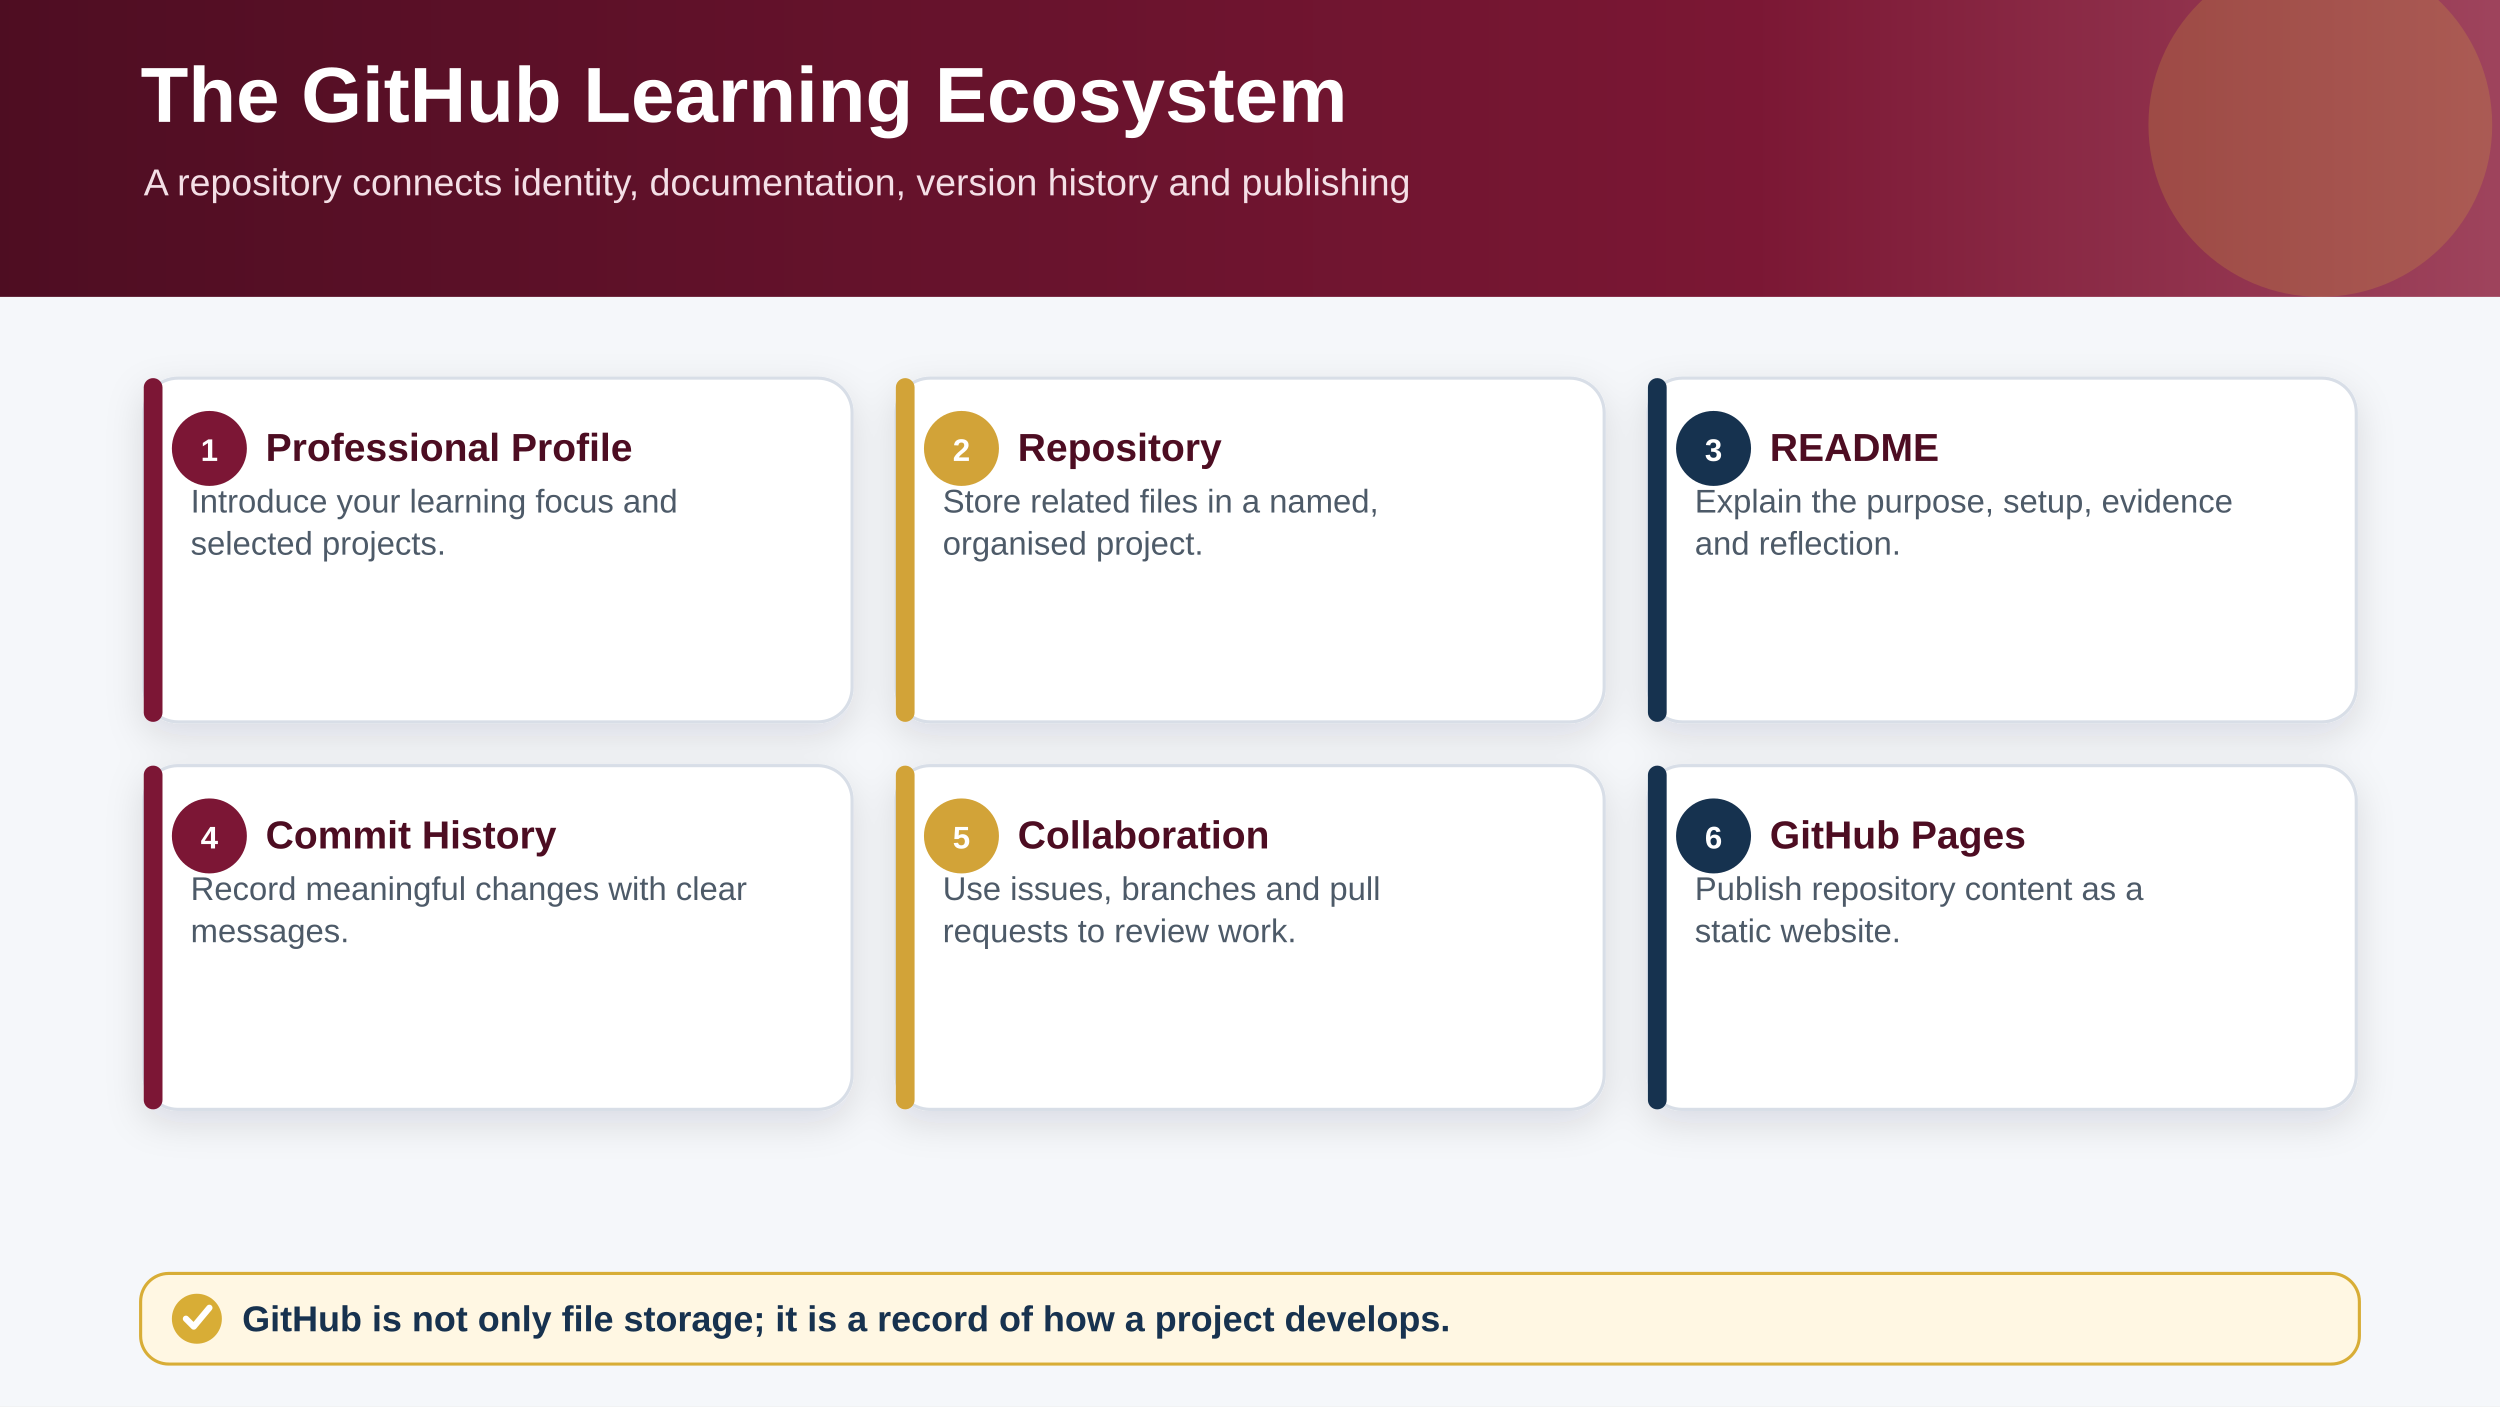
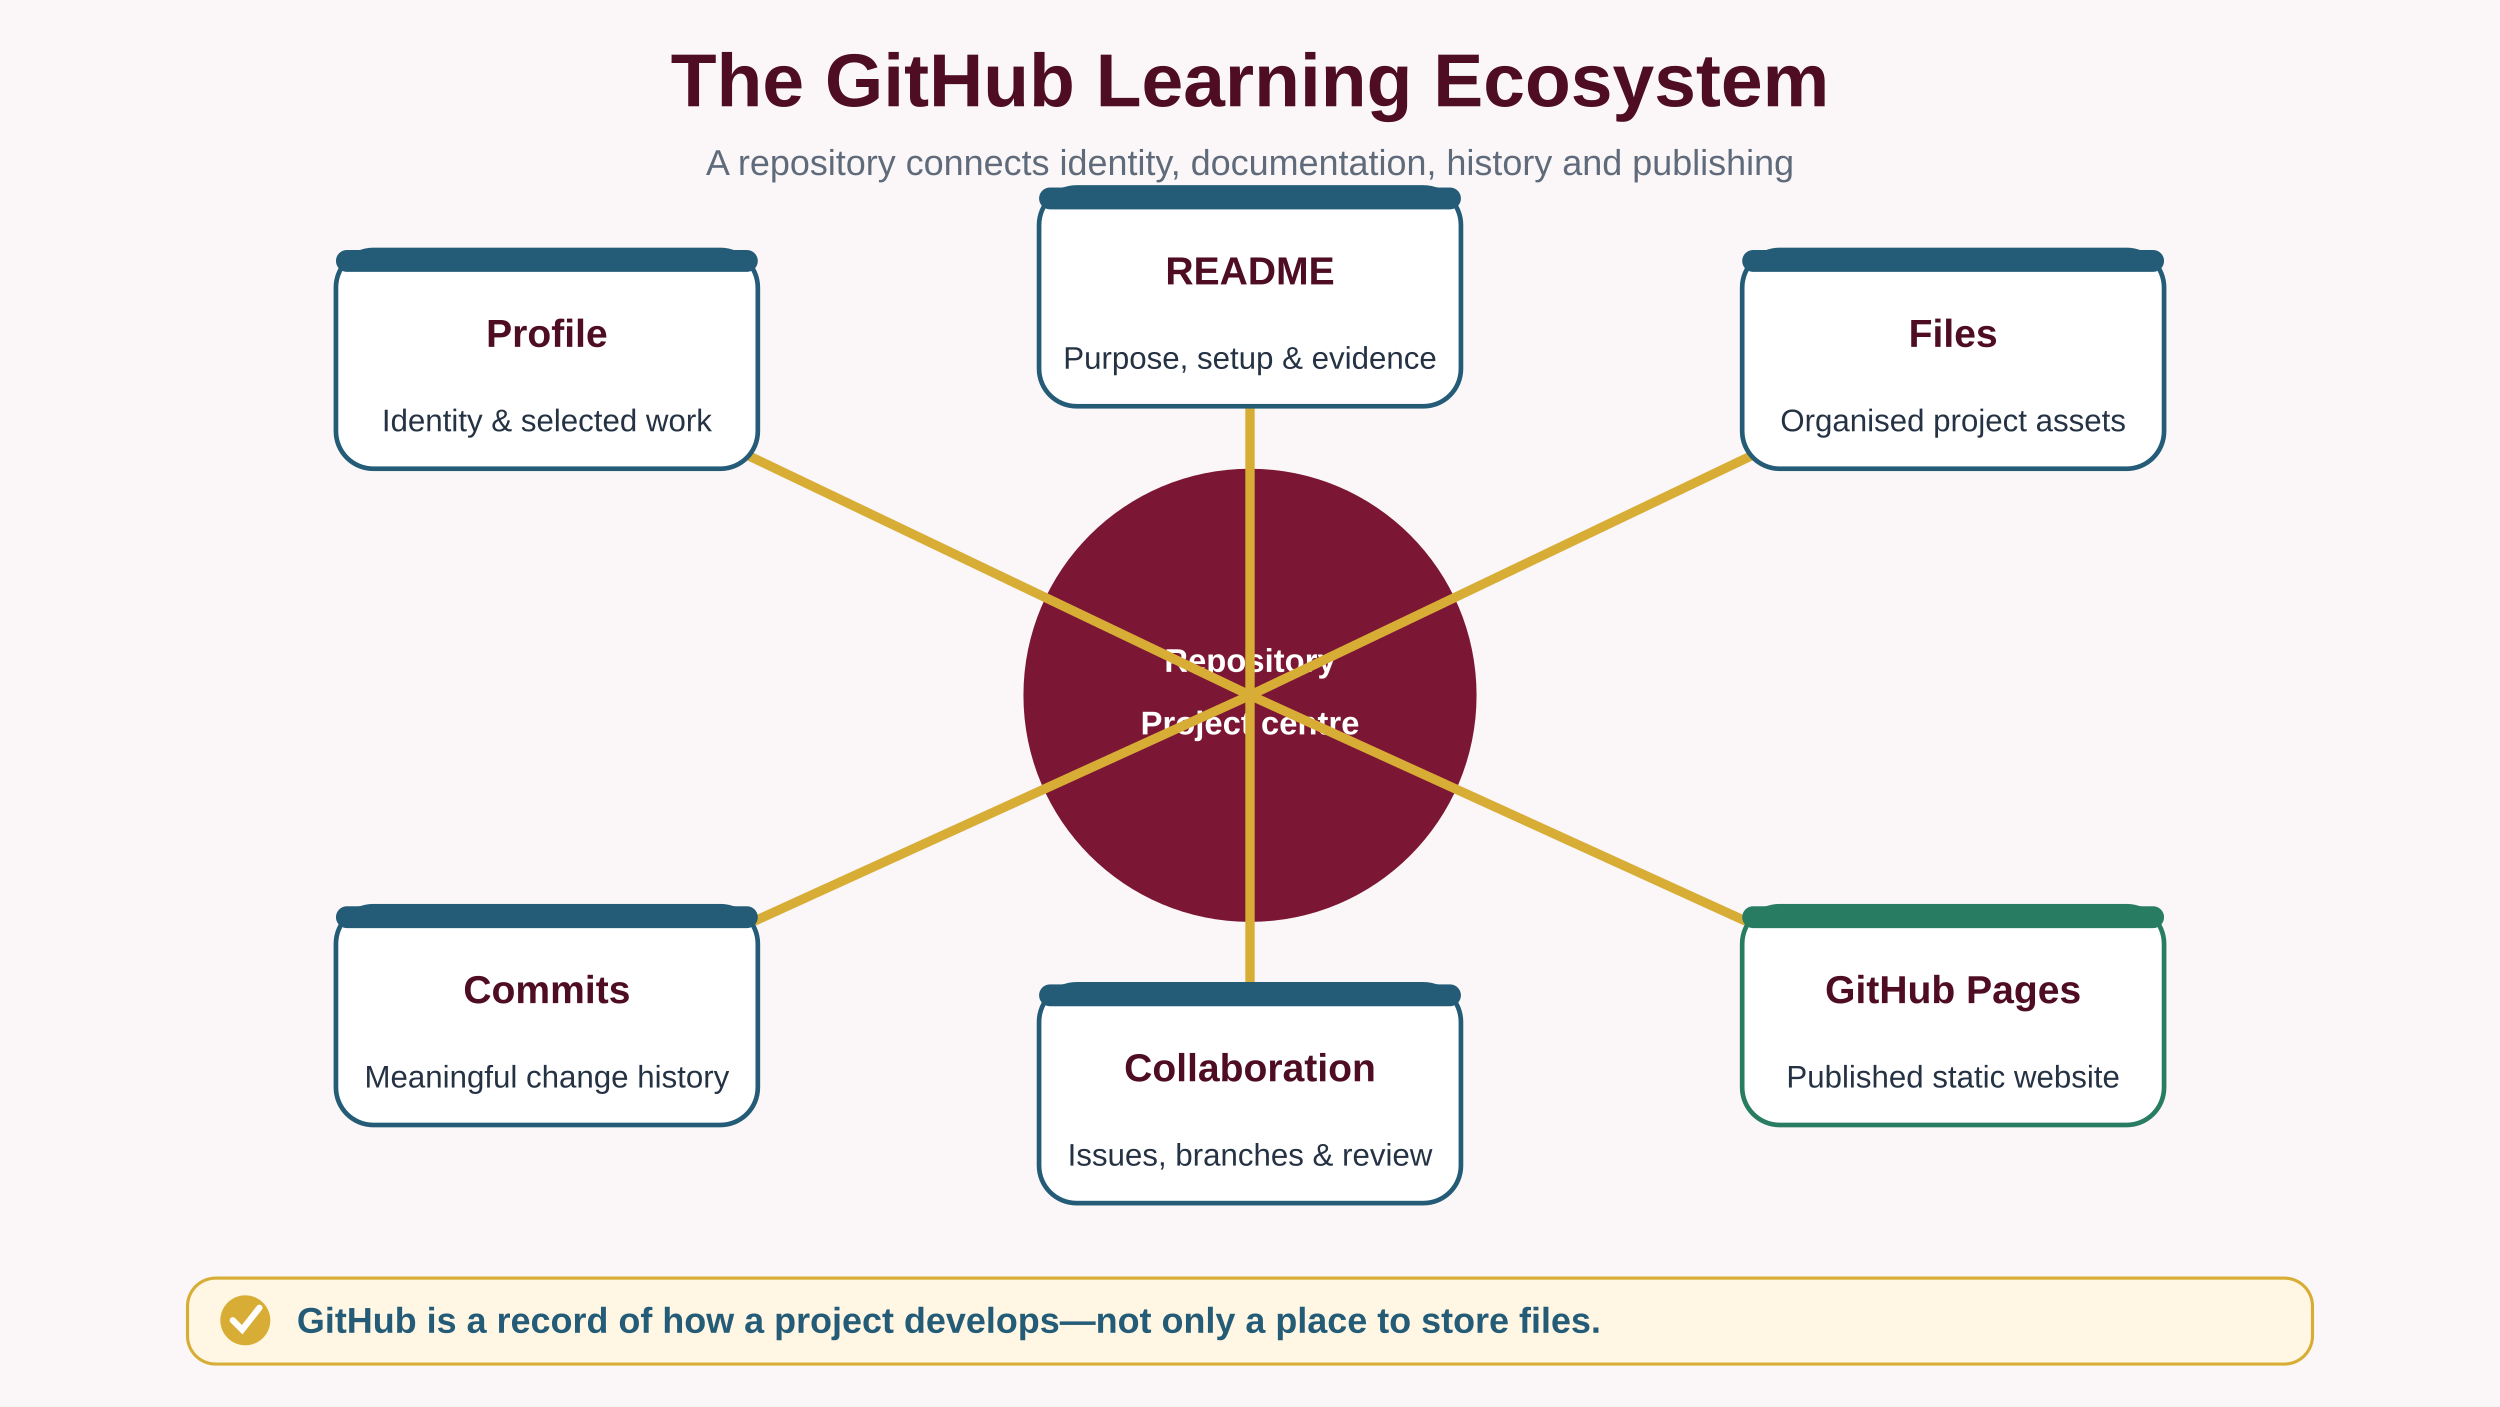
<svg xmlns="http://www.w3.org/2000/svg" width="1600" height="900" viewBox="0 0 1600 900" role="img" aria-labelledby="title desc">
  <defs>
-     <linearGradient id="head" x1="0" x2="1">
-       <stop stop-color="#4e0d22" />
-       <stop offset=".7" stop-color="#7b1734" />
-       <stop offset="1" stop-color="#9f445d" />
-     </linearGradient>
+     <marker id="arrow" markerWidth="14" markerHeight="14" refX="12" refY="7" orient="auto">
+       <path d="M0 0L14 7L0 14Z" fill="#d8ad36" />
+     </marker>
    <filter id="shadow">
-       <feDropShadow dx="0" dy="8" stdDeviation="12" flood-color="#17212b" flood-opacity=".12" />
+       <feDropShadow dx="0" dy="8" stdDeviation="10" flood-color="#243142" flood-opacity=".12" />
    </filter>
-     <style>.title{font:800 50px Arial,sans-serif;fill:#fff}.sub{font:24px Arial,sans-serif;fill:#f4dfe6}.card-title{font:700 25px Arial,sans-serif;fill:#4e0d22}.body{font:21px Arial,sans-serif;fill:#4d5a68}.num{font:700 20px Arial,sans-serif;fill:#fff}.foot{font:700 23px Arial,sans-serif;fill:#17324f}</style>
+     <style>.title{font:800 48px Arial,sans-serif;fill:#4e0d22}.sub{font:23px Arial,sans-serif;fill:#5f6b7a}.boxTitle{font:700 25px Arial,sans-serif;fill:#4e0d22}.body{font:20px Arial,sans-serif;fill:#253244}.small{font:18px Arial,sans-serif;fill:#5f6b7a}.label{font:700 21px Arial,sans-serif;fill:#fff}.num{font:700 22px Arial,sans-serif;fill:#fff}.foot{font:700 23px Arial,sans-serif;fill:#245c78}</style>
  </defs>
-   <rect width="1600" height="900" fill="#f5f7fa" />
-   <rect width="1600" height="190" fill="url(#head)" />
-   <circle cx="1485" cy="80" r="110" fill="#d8ad36" opacity=".22" />
-   <text x="90" y="78" class="title">The GitHub Learning Ecosystem</text>
-   <text x="92" y="125" class="sub">A repository connects identity, documentation, version history and publishing</text>
-   <g filter="url(#shadow)">
-     <g>
-       <rect x="92" y="242" width="453.333" height="220" rx="22" fill="#fff" stroke="#d8dee7" stroke-width="2" />
-       <rect x="92" y="242" width="12" height="220" rx="6" fill="#7b1734" />
-       <circle cx="134" cy="287" r="24" fill="#7b1734" />
-       <text x="134" y="295" text-anchor="middle" class="num">1</text>
-       <text x="170" y="295" class="card-title">
-         <tspan x="170" dy="0">Professional Profile</tspan>
-       </text>
-       <text x="122" y="328" class="body">
-         <tspan x="122" dy="0">Introduce your learning focus and</tspan>
-         <tspan x="122" dy="27">selected projects.</tspan>
-       </text>
-     </g>
-     <g>
-       <rect x="573.333" y="242" width="453.333" height="220" rx="22" fill="#fff" stroke="#d8dee7" stroke-width="2" />
-       <rect x="573.333" y="242" width="12" height="220" rx="6" fill="#d2a337" />
-       <circle cx="615.333" cy="287" r="24" fill="#d2a337" />
-       <text x="615.333" y="295" text-anchor="middle" class="num">2</text>
-       <text x="651.333" y="295" class="card-title">
-         <tspan x="651.333" dy="0">Repository</tspan>
-       </text>
-       <text x="603.333" y="328" class="body">
-         <tspan x="603.333" dy="0">Store related files in a named,</tspan>
-         <tspan x="603.333" dy="27">organised project.</tspan>
-       </text>
-     </g>
-     <g>
-       <rect x="1054.667" y="242" width="453.333" height="220" rx="22" fill="#fff" stroke="#d8dee7" stroke-width="2" />
-       <rect x="1054.667" y="242" width="12" height="220" rx="6" fill="#17324f" />
-       <circle cx="1096.667" cy="287" r="24" fill="#17324f" />
-       <text x="1096.667" y="295" text-anchor="middle" class="num">3</text>
-       <text x="1132.667" y="295" class="card-title">
-         <tspan x="1132.667" dy="0">README</tspan>
-       </text>
-       <text x="1084.667" y="328" class="body">
-         <tspan x="1084.667" dy="0">Explain the purpose, setup, evidence</tspan>
-         <tspan x="1084.667" dy="27">and reflection.</tspan>
-       </text>
-     </g>
-     <g>
-       <rect x="92" y="490" width="453.333" height="220" rx="22" fill="#fff" stroke="#d8dee7" stroke-width="2" />
-       <rect x="92" y="490" width="12" height="220" rx="6" fill="#7b1734" />
-       <circle cx="134" cy="535" r="24" fill="#7b1734" />
-       <text x="134" y="543" text-anchor="middle" class="num">4</text>
-       <text x="170" y="543" class="card-title">
-         <tspan x="170" dy="0">Commit History</tspan>
-       </text>
-       <text x="122" y="576" class="body">
-         <tspan x="122" dy="0">Record meaningful changes with clear</tspan>
-         <tspan x="122" dy="27">messages.</tspan>
-       </text>
-     </g>
-     <g>
-       <rect x="573.333" y="490" width="453.333" height="220" rx="22" fill="#fff" stroke="#d8dee7" stroke-width="2" />
-       <rect x="573.333" y="490" width="12" height="220" rx="6" fill="#d2a337" />
-       <circle cx="615.333" cy="535" r="24" fill="#d2a337" />
-       <text x="615.333" y="543" text-anchor="middle" class="num">5</text>
-       <text x="651.333" y="543" class="card-title">
-         <tspan x="651.333" dy="0">Collaboration</tspan>
-       </text>
-       <text x="603.333" y="576" class="body">
-         <tspan x="603.333" dy="0">Use issues, branches and pull</tspan>
-         <tspan x="603.333" dy="27">requests to review work.</tspan>
-       </text>
-     </g>
-     <g>
-       <rect x="1054.667" y="490" width="453.333" height="220" rx="22" fill="#fff" stroke="#d8dee7" stroke-width="2" />
-       <rect x="1054.667" y="490" width="12" height="220" rx="6" fill="#17324f" />
-       <circle cx="1096.667" cy="535" r="24" fill="#17324f" />
-       <text x="1096.667" y="543" text-anchor="middle" class="num">6</text>
-       <text x="1132.667" y="543" class="card-title">
-         <tspan x="1132.667" dy="0">GitHub Pages</tspan>
-       </text>
-       <text x="1084.667" y="576" class="body">
-         <tspan x="1084.667" dy="0">Publish repository content as a</tspan>
-         <tspan x="1084.667" dy="27">static website.</tspan>
-       </text>
-     </g>
+   <rect width="1600" height="900" fill="#fbf7f8" />
+   <text x="800" y="68" class="title" text-anchor="middle">The GitHub Learning Ecosystem</text>
+   <text x="800" y="112" class="sub" text-anchor="middle">A repository connects identity, documentation, history and publishing</text>
+   <circle cx="800" cy="445" r="145" fill="#7b1734" />
+   <text x="800" y="430" class="label" text-anchor="middle">
+     <tspan x="800" dy="0">Repository</tspan>
+   </text>
+   <text x="800" y="470" class="label" text-anchor="middle">
+     <tspan x="800" dy="0">Project centre</tspan>
+   </text>
+   <line x1="800" y1="445" x2="350" y2="230" stroke="#d8ad36" stroke-width="6" />
+   <g>
+     <rect x="215" y="160" width="270" height="140" rx="24" fill="#fff" stroke="#245c78" stroke-width="3" />
+     <rect x="215" y="160" width="270" height="14" rx="7" fill="#245c78" />
+     <text x="350" y="222" class="boxTitle" text-anchor="middle">
+       <tspan x="350" dy="0">Profile</tspan>
+     </text>
+     <text x="350" y="276" class="body" text-anchor="middle">
+       <tspan x="350" dy="0">Identity &amp; selected work</tspan>
+     </text>
  </g>
-   <rect x="90" y="815" width="1420" height="58" rx="18" fill="#fff7e3" stroke="#d8ad36" stroke-width="2" />
-   <circle cx="126" cy="844" r="16" fill="#d8ad36" />
-   <path d="M119 844l5 5 10-12" fill="none" stroke="#fff" stroke-width="4" stroke-linecap="round" stroke-linejoin="round" />
-   <text x="155" y="852" class="foot">GitHub is not only file storage; it is a record of how a project develops.</text>
+   <line x1="800" y1="445" x2="800" y2="190" stroke="#d8ad36" stroke-width="6" />
+   <g>
+     <rect x="665" y="120" width="270" height="140" rx="24" fill="#fff" stroke="#245c78" stroke-width="3" />
+     <rect x="665" y="120" width="270" height="14" rx="7" fill="#245c78" />
+     <text x="800" y="182" class="boxTitle" text-anchor="middle">
+       <tspan x="800" dy="0">README</tspan>
+     </text>
+     <text x="800" y="236" class="body" text-anchor="middle">
+       <tspan x="800" dy="0">Purpose, setup &amp; evidence</tspan>
+     </text>
+   </g>
+   <line x1="800" y1="445" x2="1250" y2="230" stroke="#d8ad36" stroke-width="6" />
+   <g>
+     <rect x="1115" y="160" width="270" height="140" rx="24" fill="#fff" stroke="#245c78" stroke-width="3" />
+     <rect x="1115" y="160" width="270" height="14" rx="7" fill="#245c78" />
+     <text x="1250" y="222" class="boxTitle" text-anchor="middle">
+       <tspan x="1250" dy="0">Files</tspan>
+     </text>
+     <text x="1250" y="276" class="body" text-anchor="middle">
+       <tspan x="1250" dy="0">Organised project assets</tspan>
+     </text>
+   </g>
+   <line x1="800" y1="445" x2="350" y2="650" stroke="#d8ad36" stroke-width="6" />
+   <g>
+     <rect x="215" y="580" width="270" height="140" rx="24" fill="#fff" stroke="#245c78" stroke-width="3" />
+     <rect x="215" y="580" width="270" height="14" rx="7" fill="#245c78" />
+     <text x="350" y="642" class="boxTitle" text-anchor="middle">
+       <tspan x="350" dy="0">Commits</tspan>
+     </text>
+     <text x="350" y="696" class="body" text-anchor="middle">
+       <tspan x="350" dy="0">Meaningful change history</tspan>
+     </text>
+   </g>
+   <line x1="800" y1="445" x2="800" y2="700" stroke="#d8ad36" stroke-width="6" />
+   <g>
+     <rect x="665" y="630" width="270" height="140" rx="24" fill="#fff" stroke="#245c78" stroke-width="3" />
+     <rect x="665" y="630" width="270" height="14" rx="7" fill="#245c78" />
+     <text x="800" y="692" class="boxTitle" text-anchor="middle">
+       <tspan x="800" dy="0">Collaboration</tspan>
+     </text>
+     <text x="800" y="746" class="body" text-anchor="middle">
+       <tspan x="800" dy="0">Issues, branches &amp; review</tspan>
+     </text>
+   </g>
+   <line x1="800" y1="445" x2="1250" y2="650" stroke="#d8ad36" stroke-width="6" />
+   <g>
+     <rect x="1115" y="580" width="270" height="140" rx="24" fill="#fff" stroke="#287c62" stroke-width="3" />
+     <rect x="1115" y="580" width="270" height="14" rx="7" fill="#287c62" />
+     <text x="1250" y="642" class="boxTitle" text-anchor="middle">
+       <tspan x="1250" dy="0">GitHub Pages</tspan>
+     </text>
+     <text x="1250" y="696" class="body" text-anchor="middle">
+       <tspan x="1250" dy="0">Published static website</tspan>
+     </text>
+   </g>
+   <rect x="120" y="818" width="1360" height="55" rx="18" fill="#fff7e4" stroke="#d8ad36" stroke-width="2" />
+   <circle cx="157" cy="845" r="16" fill="#d8ad36" />
+   <path d="M149 845l6 6 11-14" fill="none" stroke="#fff" stroke-width="4" stroke-linecap="round" />
+   <text x="190" y="853" class="foot" text-anchor="start">
+     <tspan x="190" dy="0">GitHub is a record of how a project develops—not only a place to store files.</tspan>
+   </text>
</svg>
